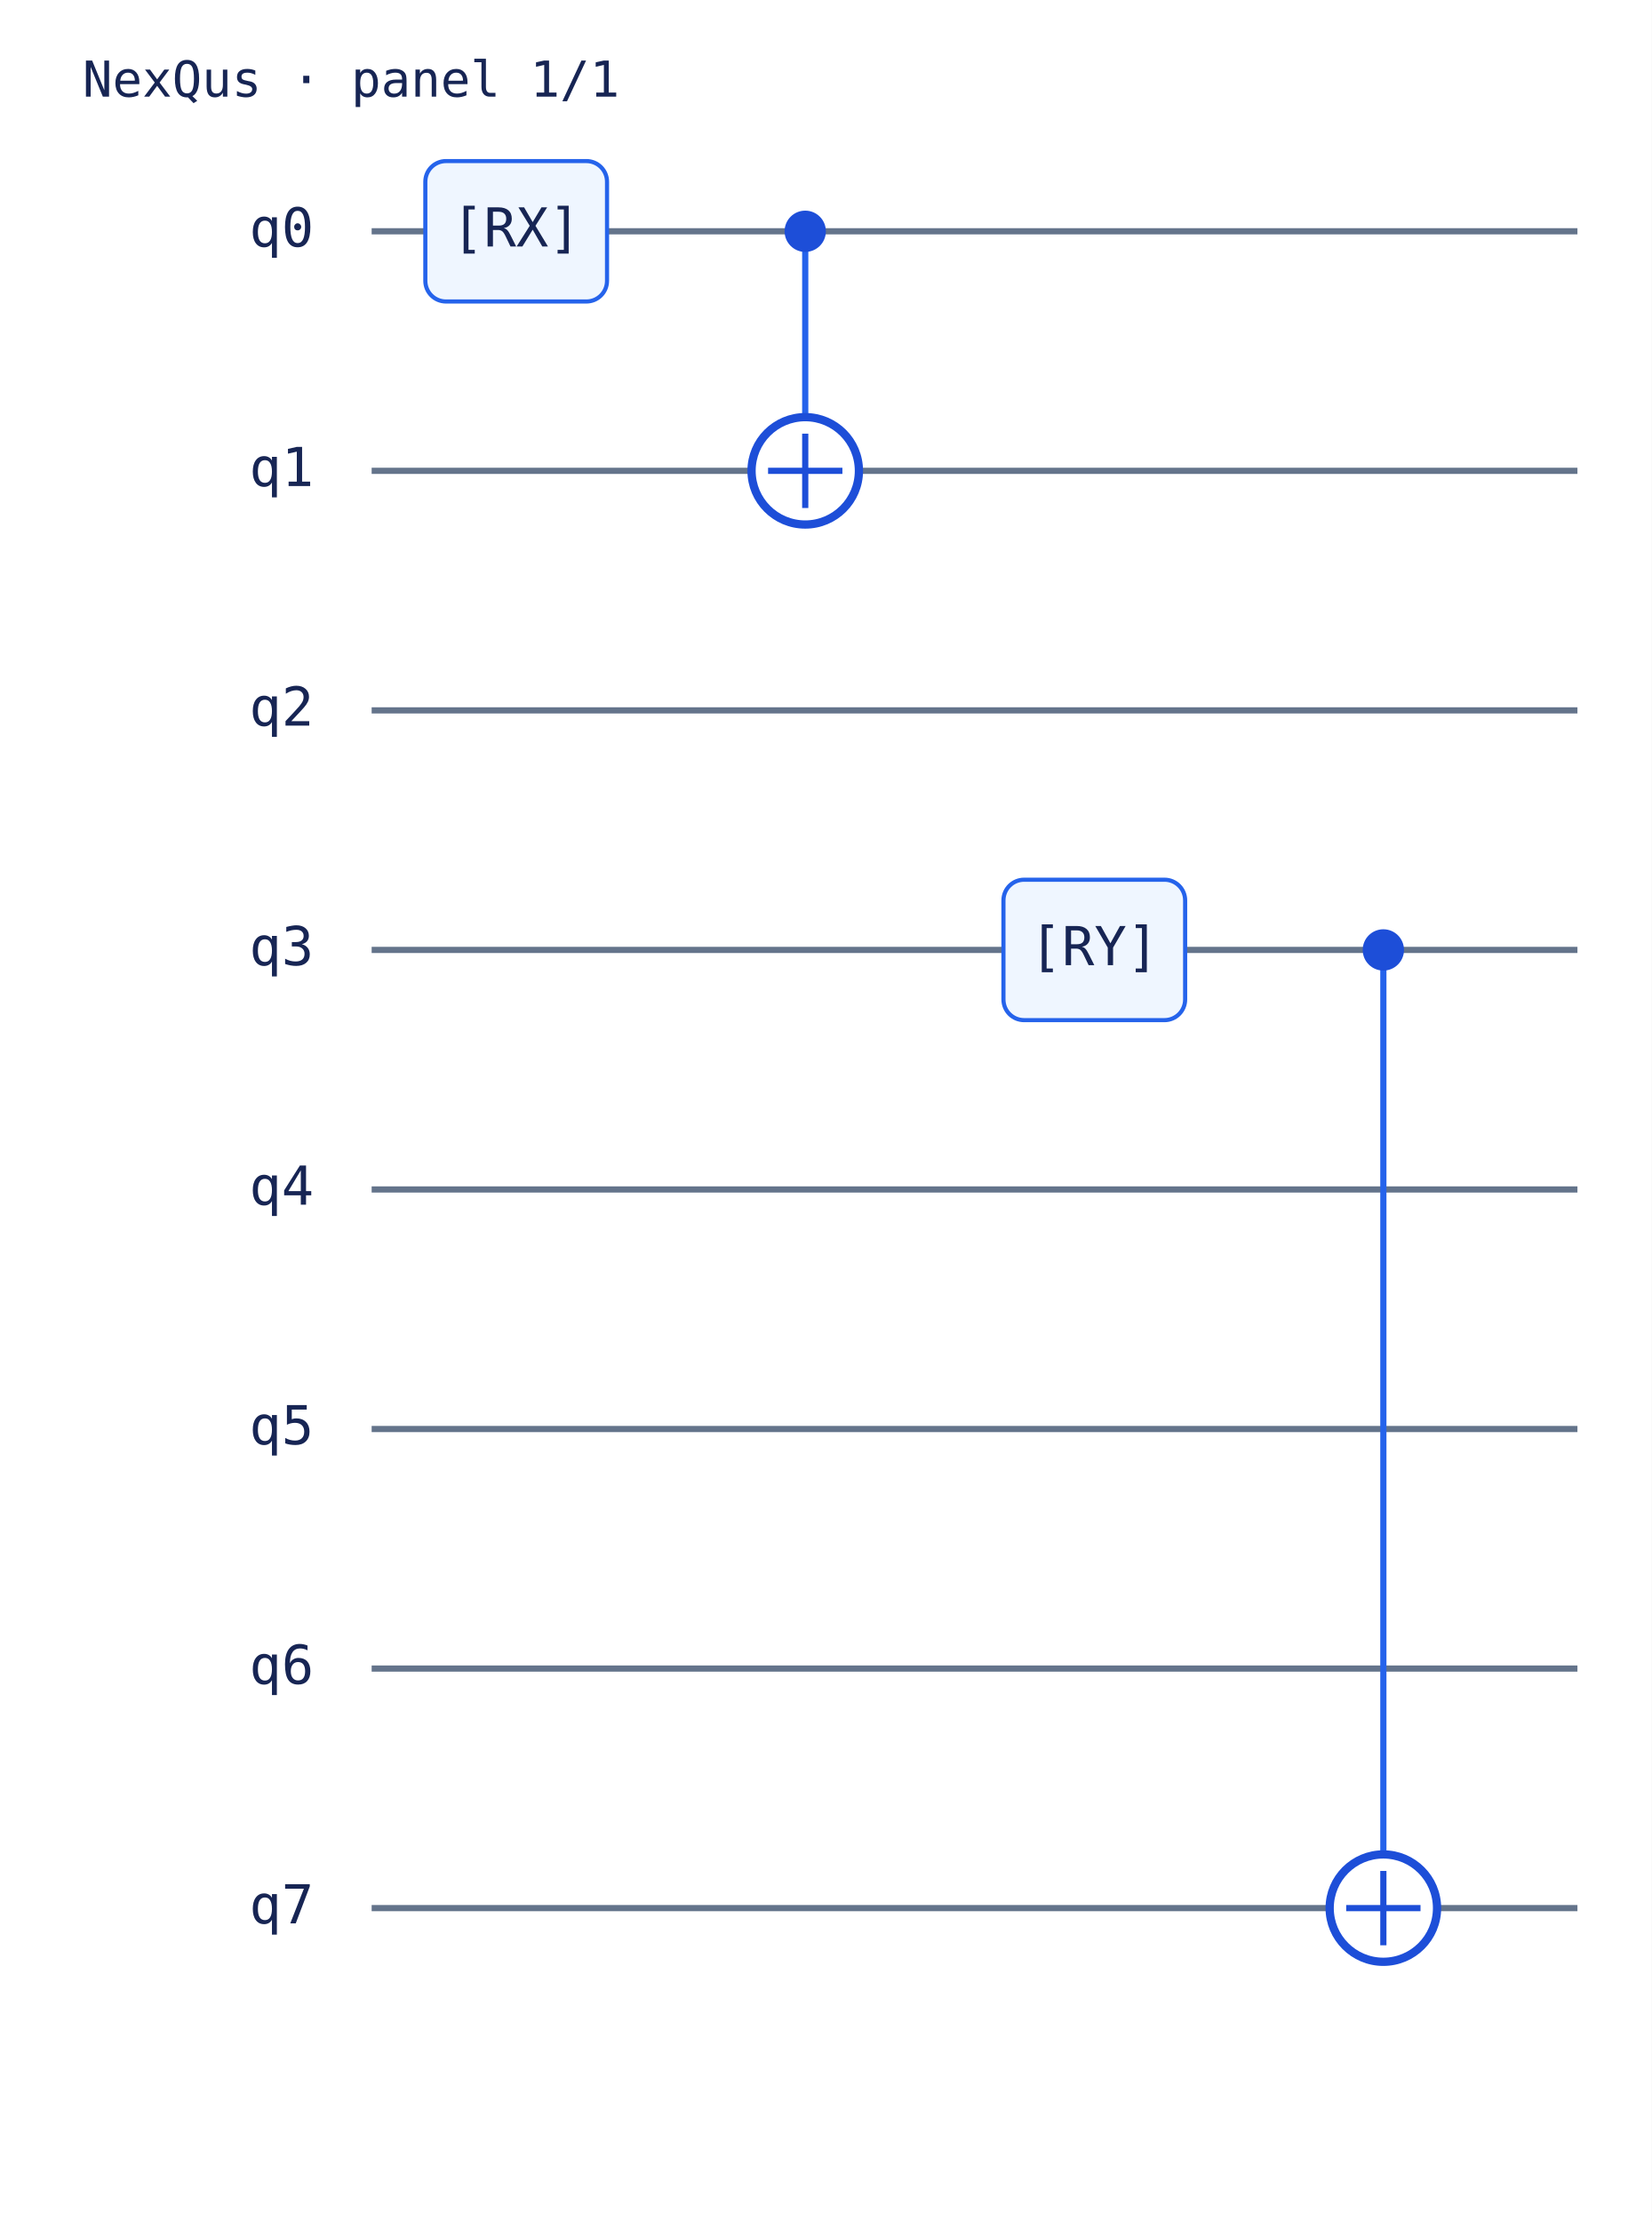
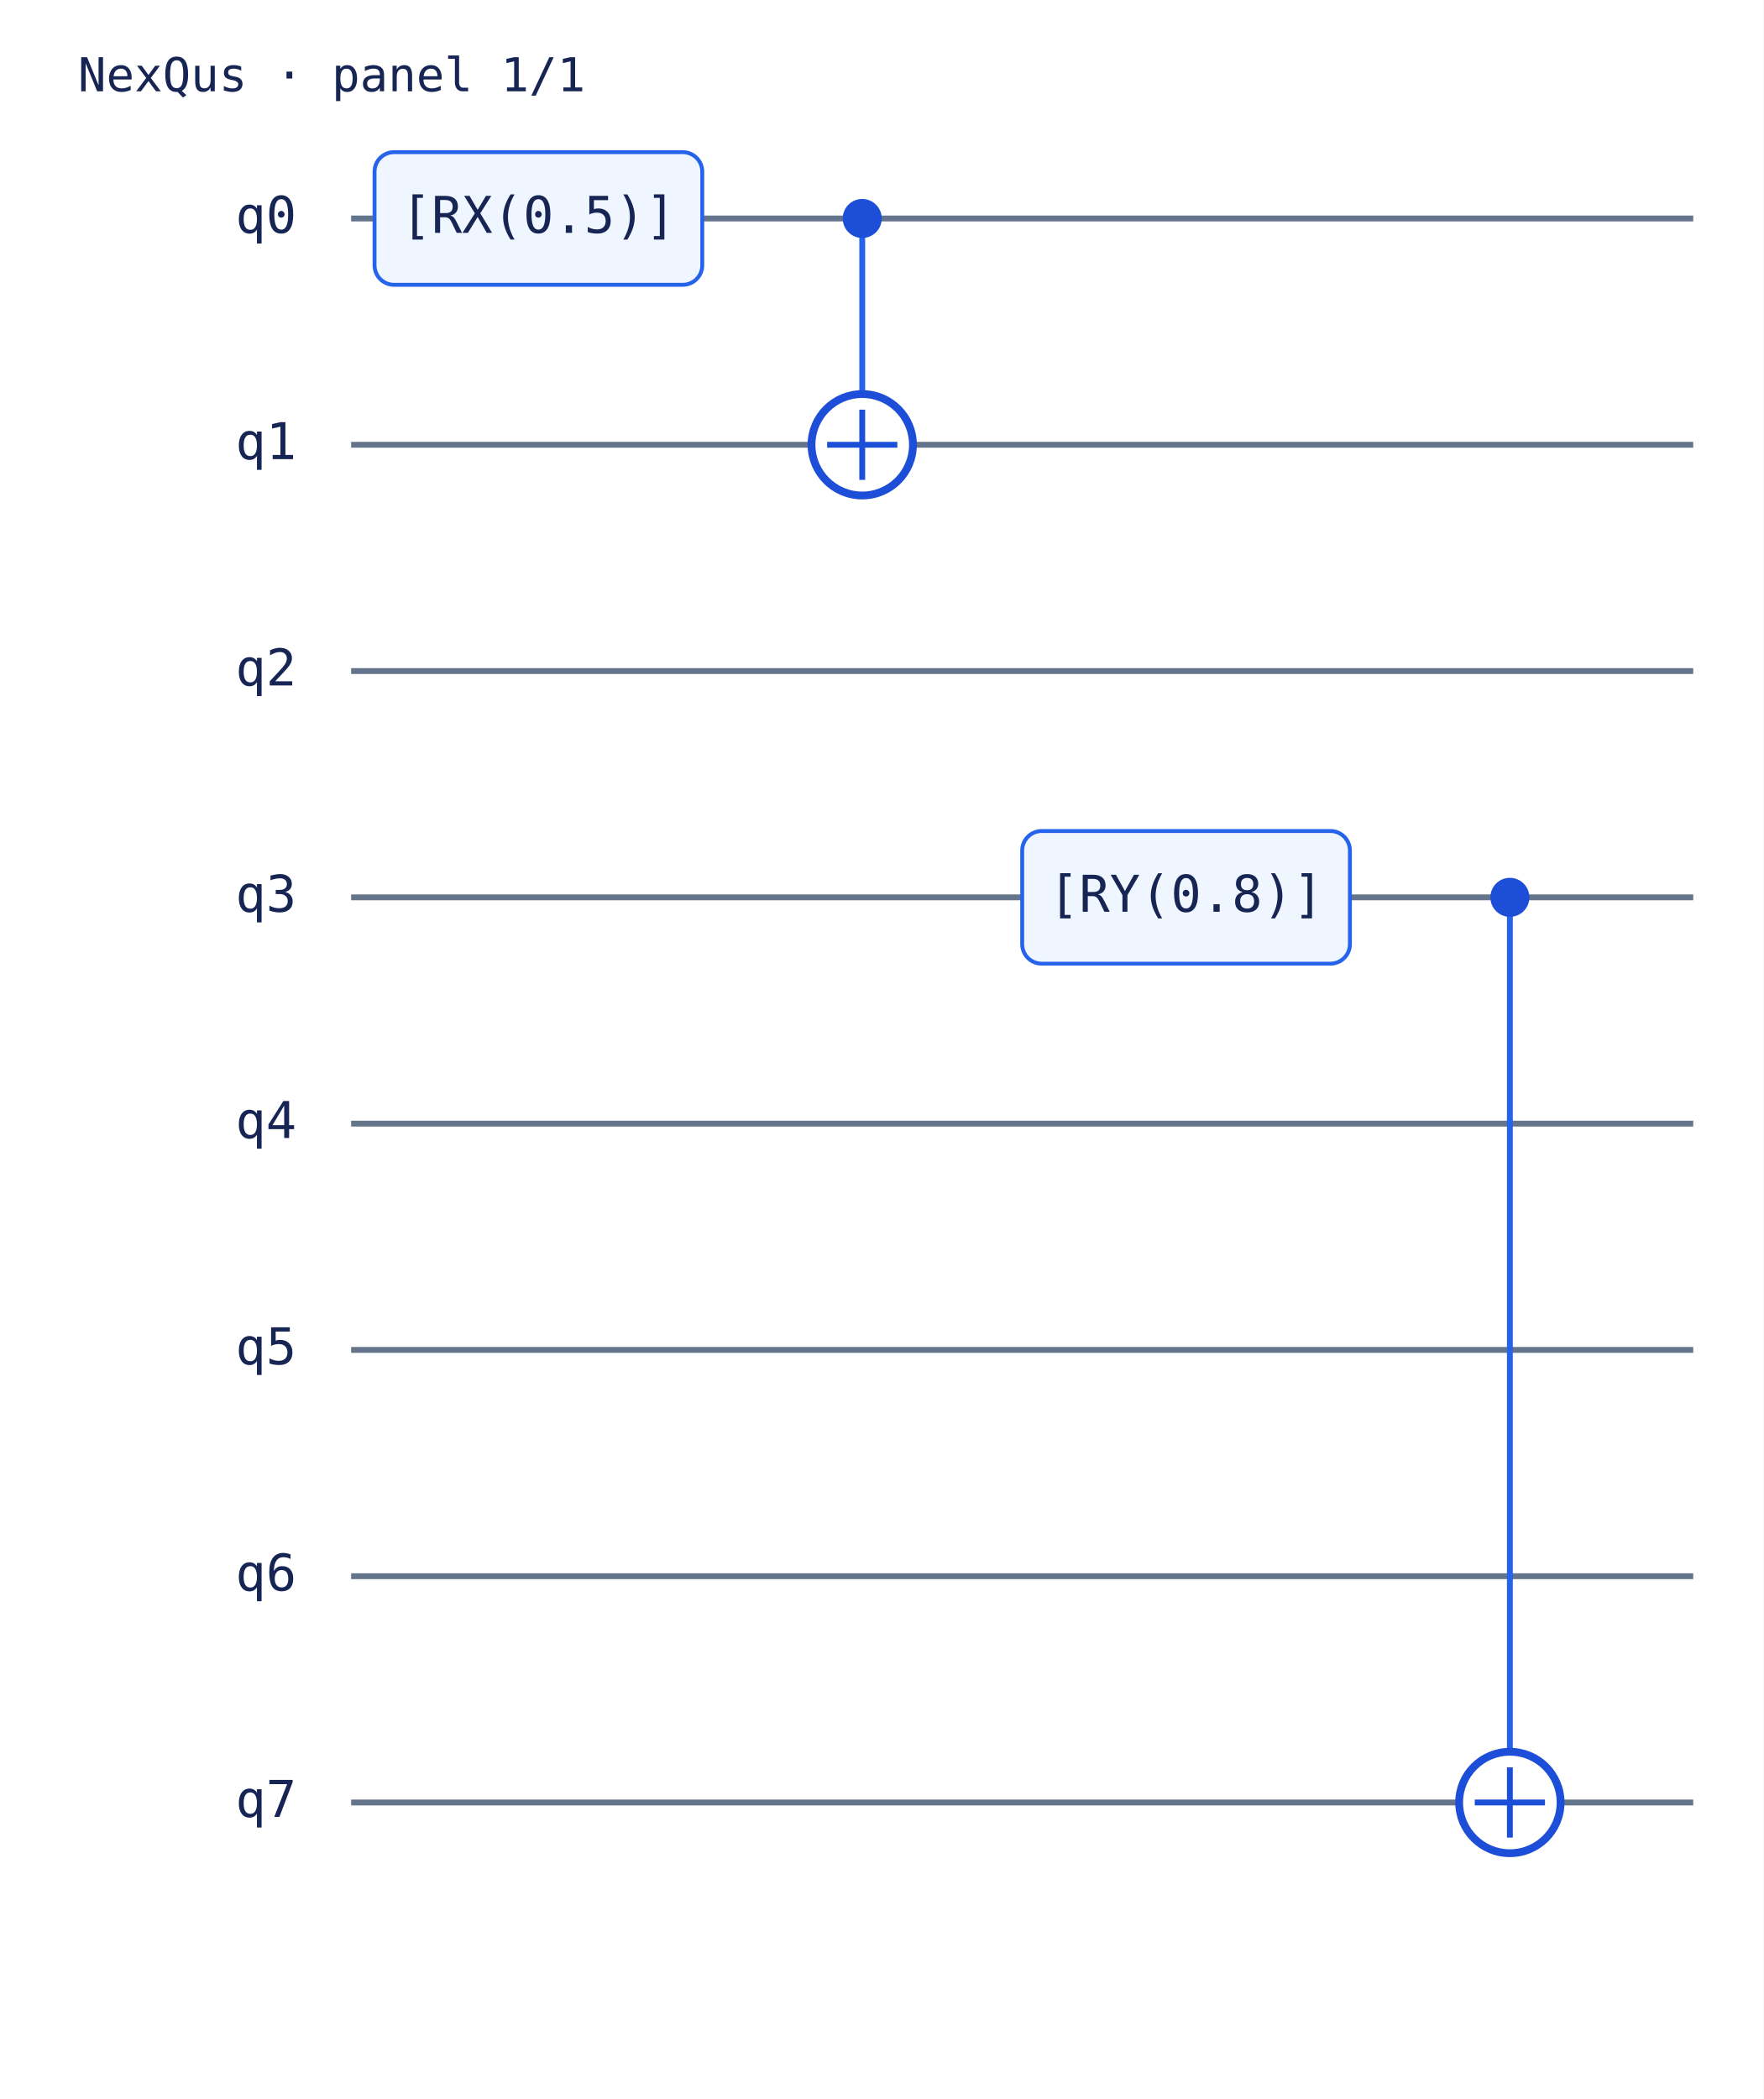
- <svg xmlns="http://www.w3.org/2000/svg" width="400" height="538" viewBox="0 0 400 538" role="img">
+ <svg xmlns="http://www.w3.org/2000/svg" width="452" height="538" viewBox="0 0 452 538" role="img">
  <rect width="100%" height="100%" fill="#ffffff" />
  <text x="20" y="20" text-anchor="start" dominant-baseline="middle" font-family="monospace" font-size="12" fill="#172554">NexQus · panel 1/1</text>
  <text x="76" y="56" text-anchor="end" dominant-baseline="middle" font-family="monospace" font-size="13" fill="#172554">q0</text>
-   <line x1="90" y1="56" x2="382" y2="56" stroke="#64748b" stroke-width="1.5" />
+   <line x1="90" y1="56" x2="434" y2="56" stroke="#64748b" stroke-width="1.5" />
  <text x="76" y="114" text-anchor="end" dominant-baseline="middle" font-family="monospace" font-size="13" fill="#172554">q1</text>
-   <line x1="90" y1="114" x2="382" y2="114" stroke="#64748b" stroke-width="1.5" />
+   <line x1="90" y1="114" x2="434" y2="114" stroke="#64748b" stroke-width="1.5" />
  <text x="76" y="172" text-anchor="end" dominant-baseline="middle" font-family="monospace" font-size="13" fill="#172554">q2</text>
-   <line x1="90" y1="172" x2="382" y2="172" stroke="#64748b" stroke-width="1.5" />
+   <line x1="90" y1="172" x2="434" y2="172" stroke="#64748b" stroke-width="1.5" />
  <text x="76" y="230" text-anchor="end" dominant-baseline="middle" font-family="monospace" font-size="13" fill="#172554">q3</text>
-   <line x1="90" y1="230" x2="382" y2="230" stroke="#64748b" stroke-width="1.5" />
+   <line x1="90" y1="230" x2="434" y2="230" stroke="#64748b" stroke-width="1.5" />
  <text x="76" y="288" text-anchor="end" dominant-baseline="middle" font-family="monospace" font-size="13" fill="#172554">q4</text>
-   <line x1="90" y1="288" x2="382" y2="288" stroke="#64748b" stroke-width="1.5" />
+   <line x1="90" y1="288" x2="434" y2="288" stroke="#64748b" stroke-width="1.5" />
  <text x="76" y="346" text-anchor="end" dominant-baseline="middle" font-family="monospace" font-size="13" fill="#172554">q5</text>
-   <line x1="90" y1="346" x2="382" y2="346" stroke="#64748b" stroke-width="1.5" />
+   <line x1="90" y1="346" x2="434" y2="346" stroke="#64748b" stroke-width="1.5" />
  <text x="76" y="404" text-anchor="end" dominant-baseline="middle" font-family="monospace" font-size="13" fill="#172554">q6</text>
-   <line x1="90" y1="404" x2="382" y2="404" stroke="#64748b" stroke-width="1.5" />
+   <line x1="90" y1="404" x2="434" y2="404" stroke="#64748b" stroke-width="1.5" />
  <text x="76" y="462" text-anchor="end" dominant-baseline="middle" font-family="monospace" font-size="13" fill="#172554">q7</text>
-   <line x1="90" y1="462" x2="382" y2="462" stroke="#64748b" stroke-width="1.5" />
-   <line x1="125.0" y1="56" x2="125.0" y2="56" stroke="#2563eb" stroke-width="1.5" />
+   <line x1="90" y1="462" x2="434" y2="462" stroke="#64748b" stroke-width="1.5" />
+   <line x1="138.0" y1="56" x2="138.0" y2="56" stroke="#2563eb" stroke-width="1.5" />
  <g>
-     <rect x="103.0" y="39" width="44" height="34" rx="5" fill="#eff6ff" stroke="#2563eb" />
-     <text x="125.0" y="56" text-anchor="middle" dominant-baseline="middle" font-family="monospace" font-size="13" fill="#172554">[RX]</text>
+     <rect x="96.0" y="39" width="84" height="34" rx="5" fill="#eff6ff" stroke="#2563eb" />
+     <text x="138.0" y="56" text-anchor="middle" dominant-baseline="middle" font-family="monospace" font-size="13" fill="#172554">[RX(0.5)]</text>
  </g>
-   <line x1="195.0" y1="56" x2="195.0" y2="114" stroke="#2563eb" stroke-width="1.5" />
+   <line x1="221.0" y1="56" x2="221.0" y2="114" stroke="#2563eb" stroke-width="1.5" />
  <g>
-     <circle cx="195.0" cy="56" r="5" fill="#1d4ed8" />
-     <circle cx="195.0" cy="114" r="13" fill="white" stroke="#1d4ed8" stroke-width="2" />
-     <line x1="186.0" y1="114" x2="204.0" y2="114" stroke="#1d4ed8" stroke-width="1.5" />
-     <line x1="195.0" y1="105" x2="195.0" y2="123" stroke="#1d4ed8" stroke-width="1.5" />
+     <circle cx="221.0" cy="56" r="5" fill="#1d4ed8" />
+     <circle cx="221.0" cy="114" r="13" fill="white" stroke="#1d4ed8" stroke-width="2" />
+     <line x1="212.0" y1="114" x2="230.0" y2="114" stroke="#1d4ed8" stroke-width="1.5" />
+     <line x1="221.0" y1="105" x2="221.0" y2="123" stroke="#1d4ed8" stroke-width="1.5" />
  </g>
-   <line x1="265.0" y1="230" x2="265.0" y2="230" stroke="#2563eb" stroke-width="1.5" />
+   <line x1="304.0" y1="230" x2="304.0" y2="230" stroke="#2563eb" stroke-width="1.5" />
  <g>
-     <rect x="243.0" y="213" width="44" height="34" rx="5" fill="#eff6ff" stroke="#2563eb" />
-     <text x="265.0" y="230" text-anchor="middle" dominant-baseline="middle" font-family="monospace" font-size="13" fill="#172554">[RY]</text>
+     <rect x="262.0" y="213" width="84" height="34" rx="5" fill="#eff6ff" stroke="#2563eb" />
+     <text x="304.0" y="230" text-anchor="middle" dominant-baseline="middle" font-family="monospace" font-size="13" fill="#172554">[RY(0.8)]</text>
  </g>
-   <line x1="335.0" y1="230" x2="335.0" y2="462" stroke="#2563eb" stroke-width="1.5" />
+   <line x1="387.0" y1="230" x2="387.0" y2="462" stroke="#2563eb" stroke-width="1.5" />
  <g>
-     <circle cx="335.0" cy="230" r="5" fill="#1d4ed8" />
-     <circle cx="335.0" cy="462" r="13" fill="white" stroke="#1d4ed8" stroke-width="2" />
-     <line x1="326.0" y1="462" x2="344.0" y2="462" stroke="#1d4ed8" stroke-width="1.5" />
-     <line x1="335.0" y1="453" x2="335.0" y2="471" stroke="#1d4ed8" stroke-width="1.5" />
+     <circle cx="387.0" cy="230" r="5" fill="#1d4ed8" />
+     <circle cx="387.0" cy="462" r="13" fill="white" stroke="#1d4ed8" stroke-width="2" />
+     <line x1="378.0" y1="462" x2="396.0" y2="462" stroke="#1d4ed8" stroke-width="1.5" />
+     <line x1="387.0" y1="453" x2="387.0" y2="471" stroke="#1d4ed8" stroke-width="1.5" />
  </g>
</svg>
